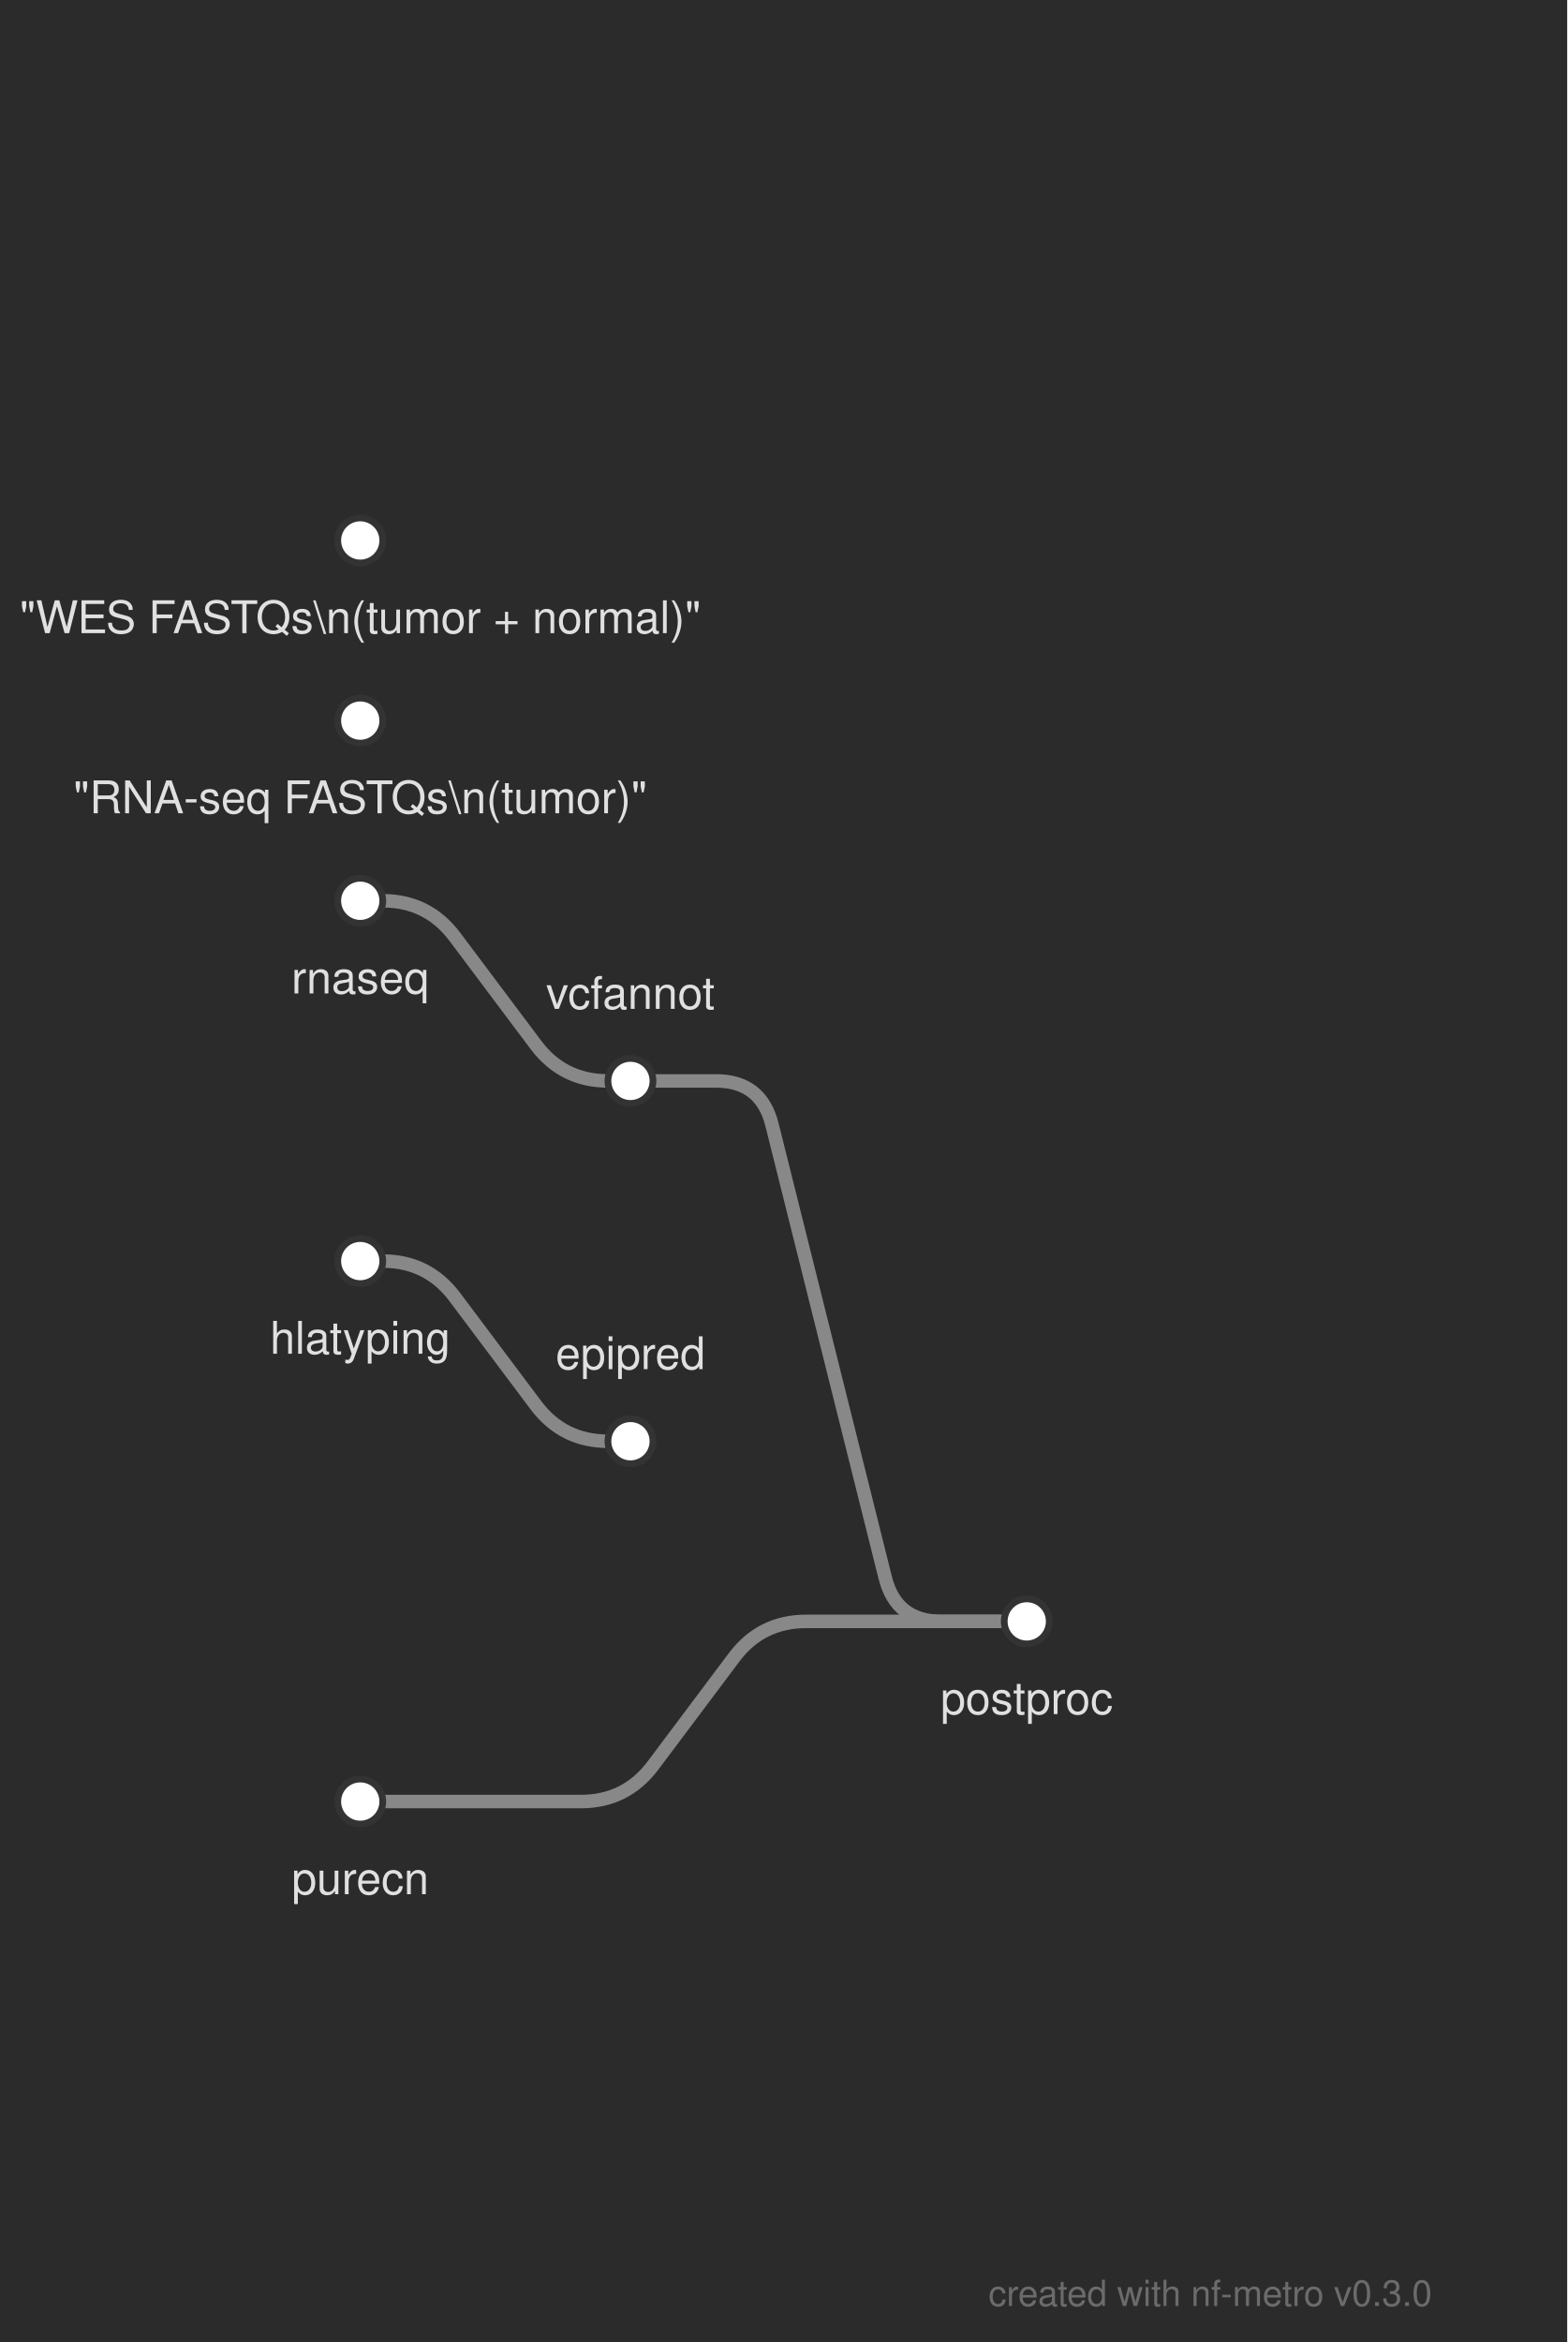
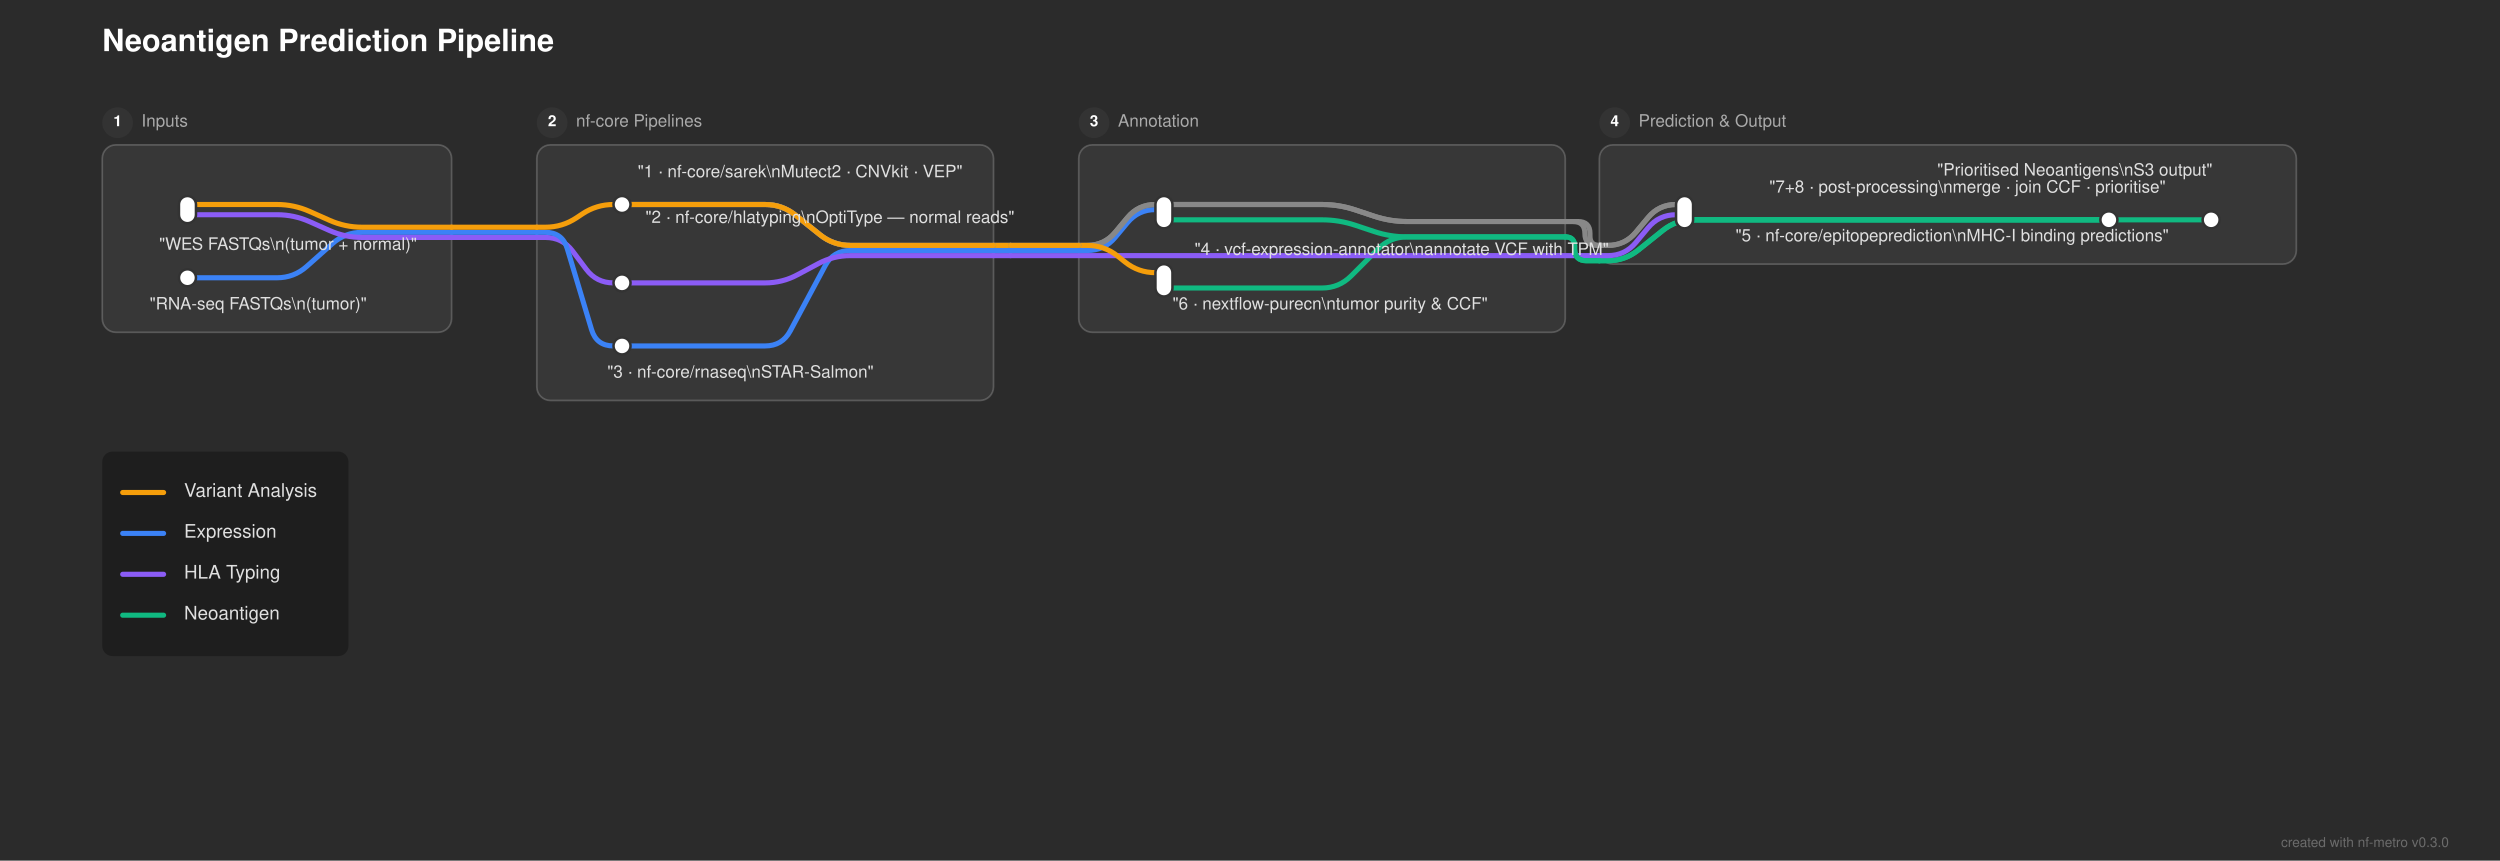
- <svg xmlns="http://www.w3.org/2000/svg" width="348" height="520" viewBox="0 0 348 520">
+ <svg xmlns="http://www.w3.org/2000/svg" width="1467" height="505" viewBox="0 0 1467 505">
  <defs>
</defs>
-   <rect x="0" y="0" width="348" height="520" fill="#2b2b2b" />
-   <path d="M80.0,400.0 L129.0,400.0 Q139.0,400.0,145.0,392.0 L163.0,368.0 Q169.0,360.0,179.0,360.0 L228.0,360.0" stroke="#888888" stroke-width="3.0" fill="none" stroke-linecap="round" stroke-linejoin="round" />
-   <path d="M80.0,280.0 L85.0,280.0 Q95.0,280.0,101.0,288.0 L119.0,312.0 Q125.0,320.0,135.0,320.0 L140.0,320.0" stroke="#888888" stroke-width="3.0" fill="none" stroke-linecap="round" stroke-linejoin="round" />
-   <path d="M140.0,240.0 L159.0,240.0 Q169.0,240.0,171.425,249.701 L196.575,350.299 Q199.0,360.0,209.0,360.0 L228.0,360.0" stroke="#888888" stroke-width="3.0" fill="none" stroke-linecap="round" stroke-linejoin="round" />
-   <path d="M80.0,200.0 L85.0,200.0 Q95.0,200.0,101.0,208.0 L119.0,232.0 Q125.0,240.0,135.0,240.0 L140.0,240.0" stroke="#888888" stroke-width="3.0" fill="none" stroke-linecap="round" stroke-linejoin="round" />
-   <rect x="75.0" y="115.0" width="10.0" height="10.0" rx="5.0" ry="5.0" fill="#ffffff" stroke="#333333" stroke-width="1.5" />
-   <rect x="75.0" y="155.0" width="10.0" height="10.0" rx="5.0" ry="5.0" fill="#ffffff" stroke="#333333" stroke-width="1.5" />
-   <rect x="75.0" y="195.0" width="10.0" height="10.0" rx="5.0" ry="5.0" fill="#ffffff" stroke="#333333" stroke-width="1.5" />
-   <rect x="135.0" y="235.0" width="10.0" height="10.0" rx="5.0" ry="5.0" fill="#ffffff" stroke="#333333" stroke-width="1.5" />
-   <rect x="75.0" y="275.0" width="10.0" height="10.0" rx="5.0" ry="5.0" fill="#ffffff" stroke="#333333" stroke-width="1.5" />
-   <rect x="135.0" y="315.0" width="10.0" height="10.0" rx="5.0" ry="5.0" fill="#ffffff" stroke="#333333" stroke-width="1.5" />
-   <rect x="223.0" y="355.0" width="10.0" height="10.0" rx="5.0" ry="5.0" fill="#ffffff" stroke="#333333" stroke-width="1.5" />
-   <rect x="75.0" y="395.0" width="10.0" height="10.0" rx="5.0" ry="5.0" fill="#ffffff" stroke="#333333" stroke-width="1.5" />
-   <text x="80.0" y="136.0" font-size="10.0" fill="#e0e0e0" font-family="'Helvetica Neue', Helvetica, Arial, sans-serif" text-anchor="middle" dominant-baseline="hanging">"WES FASTQs\n(tumor + normal)"</text>
-   <text x="80.0" y="176.0" font-size="10.0" fill="#e0e0e0" font-family="'Helvetica Neue', Helvetica, Arial, sans-serif" text-anchor="middle" dominant-baseline="hanging">"RNA-seq FASTQs\n(tumor)"</text>
-   <text x="80.0" y="216.0" font-size="10.0" fill="#e0e0e0" font-family="'Helvetica Neue', Helvetica, Arial, sans-serif" text-anchor="middle" dominant-baseline="hanging">rnaseq</text>
-   <text x="80.0" y="296.0" font-size="10.0" fill="#e0e0e0" font-family="'Helvetica Neue', Helvetica, Arial, sans-serif" text-anchor="middle" dominant-baseline="hanging">hlatyping</text>
-   <text x="80.0" y="416.0" font-size="10.0" fill="#e0e0e0" font-family="'Helvetica Neue', Helvetica, Arial, sans-serif" text-anchor="middle" dominant-baseline="hanging">purecn</text>
-   <text x="140.0" y="224.0" font-size="10.0" fill="#e0e0e0" font-family="'Helvetica Neue', Helvetica, Arial, sans-serif" text-anchor="middle" dominant-baseline="auto">vcfannot</text>
-   <text x="140.0" y="304.0" font-size="10.0" fill="#e0e0e0" font-family="'Helvetica Neue', Helvetica, Arial, sans-serif" text-anchor="middle" dominant-baseline="auto">epipred</text>
-   <text x="228.0" y="376.0" font-size="10.0" fill="#e0e0e0" font-family="'Helvetica Neue', Helvetica, Arial, sans-serif" text-anchor="middle" dominant-baseline="hanging">postproc</text>
-   <text x="318.0" y="512" font-size="8" fill="rgba(150, 150, 150, 0.6)" font-family="'Helvetica Neue', Helvetica, Arial, sans-serif" text-anchor="end">created with nf-metro v0.3.0</text>
+   <rect x="0" y="0" width="1467" height="505" fill="#2b2b2b" />
+   <text x="60.0" y="30" font-size="18.0" fill="#ffffff" font-family="'Helvetica Neue', Helvetica, Arial, sans-serif" font-weight="bold">Neoantigen Prediction Pipeline</text>
+   <rect x="60.0" y="85.0" width="205.0" height="110.0" rx="8" ry="8" fill="rgba(255, 255, 255, 0.06)" stroke="rgba(255, 255, 255, 0.2)" stroke-width="1.0" />
+   <circle cx="69.0" cy="72.0" r="9" fill="#333333" />
+   <text x="69.0" y="72.0" font-size="9" fill="#ffffff" font-family="'Helvetica Neue', Helvetica, Arial, sans-serif" font-weight="bold" text-anchor="middle" dominant-baseline="central">1</text>
+   <text x="83.0" y="72.0" font-size="10.0" fill="#aaaaaa" font-family="'Helvetica Neue', Helvetica, Arial, sans-serif" dominant-baseline="central">Inputs</text>
+   <rect x="315.0" y="85.0" width="268.0" height="150.0" rx="8" ry="8" fill="rgba(255, 255, 255, 0.06)" stroke="rgba(255, 255, 255, 0.2)" stroke-width="1.0" />
+   <circle cx="324.0" cy="72.0" r="9" fill="#333333" />
+   <text x="324.0" y="72.0" font-size="9" fill="#ffffff" font-family="'Helvetica Neue', Helvetica, Arial, sans-serif" font-weight="bold" text-anchor="middle" dominant-baseline="central">2</text>
+   <text x="338.0" y="72.0" font-size="10.0" fill="#aaaaaa" font-family="'Helvetica Neue', Helvetica, Arial, sans-serif" dominant-baseline="central">nf-core Pipelines</text>
+   <rect x="633.0" y="85.0" width="285.5" height="110.0" rx="8" ry="8" fill="rgba(255, 255, 255, 0.06)" stroke="rgba(255, 255, 255, 0.2)" stroke-width="1.0" />
+   <circle cx="642.0" cy="72.0" r="9" fill="#333333" />
+   <text x="642.0" y="72.0" font-size="9" fill="#ffffff" font-family="'Helvetica Neue', Helvetica, Arial, sans-serif" font-weight="bold" text-anchor="middle" dominant-baseline="central">3</text>
+   <text x="656.0" y="72.0" font-size="10.0" fill="#aaaaaa" font-family="'Helvetica Neue', Helvetica, Arial, sans-serif" dominant-baseline="central">Annotation</text>
+   <rect x="938.5" y="85.0" width="409.0" height="70.0" rx="8" ry="8" fill="rgba(255, 255, 255, 0.06)" stroke="rgba(255, 255, 255, 0.2)" stroke-width="1.0" />
+   <circle cx="947.5" cy="72.0" r="9" fill="#333333" />
+   <text x="947.5" y="72.0" font-size="9" fill="#ffffff" font-family="'Helvetica Neue', Helvetica, Arial, sans-serif" font-weight="bold" text-anchor="middle" dominant-baseline="central">4</text>
+   <text x="961.5" y="72.0" font-size="10.0" fill="#aaaaaa" font-family="'Helvetica Neue', Helvetica, Arial, sans-serif" dominant-baseline="central">Prediction &amp; Output</text>
+   <path d="M365.0,203.0 L449.0,203.0 Q459.0,203.0,463.722,194.185 L484.278,155.815 Q489.0,147.0,499.0,147.0 L583.0,147.0" stroke="#3B82F6" stroke-width="3.0" fill="none" stroke-linecap="round" stroke-linejoin="round" />
+   <path d="M683.0,169.0 L775.75,169.0 Q785.75,169.0,792.821,161.929 L808.679,146.071 Q815.75,139.0,825.75,139.0 L918.5,139.0" stroke="#10B981" stroke-width="3.0" fill="none" stroke-linecap="round" stroke-linejoin="round" />
+   <path d="M365.0,166.0 L449.0,166.0 Q459.0,166.0,467.824,161.294 L480.176,154.706 Q489.0,150.0,499.0,150.0 L583.0,150.0" stroke="#8B5CF6" stroke-width="3.0" fill="none" stroke-linecap="round" stroke-linejoin="round" />
+   <path d="M110.0,163.0 L162.5,163.0 Q172.5,163.0,179.974,156.356 L195.026,142.977 Q202.5,136.333,212.5,136.333 L265.0,136.333" stroke="#3B82F6" stroke-width="3.0" fill="none" stroke-linecap="round" stroke-linejoin="round" />
+   <path d="M938.5,153.0 L943.5,153.0 Q953.5,153.0,961.309,146.753 L975.691,135.247 Q983.5,129.0,993.5,129.0 L1237.5,129.0" stroke="#10B981" stroke-width="3.0" fill="none" stroke-linecap="round" stroke-linejoin="round" />
+   <path d="M938.5,153.0 L943.5,153.0 Q953.5,153.0,961.309,146.753 L975.691,135.247 Q983.5,129.0,993.5,129.0 L1237.5,129.0" stroke="#10B981" stroke-width="3.0" fill="none" stroke-linecap="round" stroke-linejoin="round" />
+   <path d="M938.5,150.0 L943.5,150.0 Q953.5,150.0,959.902,142.318 L967.098,133.682 Q973.5,126.0,983.5,126.0 L988.5,126.0" stroke="#8B5CF6" stroke-width="3.0" fill="none" stroke-linecap="round" stroke-linejoin="round" />
+   <path d="M583.0,150.0 L593.0,150.0" stroke="#8B5CF6" stroke-width="3.0" stroke-linecap="round" />
+   <path d="M593.0,150.0 L938.5,150.0" stroke="#8B5CF6" stroke-width="3.0" stroke-linecap="round" />
+   <path d="M633.0,147.0 L638.0,147.0 Q648.0,147.0,654.402,139.318 L661.598,130.682 Q668.0,123.0,678.0,123.0 L683.0,123.0" stroke="#3B82F6" stroke-width="3.0" fill="none" stroke-linecap="round" stroke-linejoin="round" />
+   <path d="M583.0,147.0 L593.0,147.0" stroke="#3B82F6" stroke-width="3.0" stroke-linecap="round" />
+   <path d="M593.0,147.0 L633.0,147.0" stroke="#3B82F6" stroke-width="3.0" stroke-linecap="round" />
+   <path d="M633.0,144.0 L638.0,144.0 Q648.0,144.0,654.402,136.318 L661.598,127.682 Q668.0,120.0,678.0,120.0 L683.0,120.0" stroke="#888888" stroke-width="3.0" fill="none" stroke-linecap="round" stroke-linejoin="round" />
+   <path d="M633.0,144.0 L638.0,144.0 Q648.0,144.0,654.402,136.318 L661.598,127.682 Q668.0,120.0,678.0,120.0 L683.0,120.0" stroke="#888888" stroke-width="3.0" fill="none" stroke-linecap="round" stroke-linejoin="round" />
+   <path d="M633.0,144.0 L638.0,144.0 Q648.0,144.0,655.809,150.247 L660.191,153.753 Q668.0,160.0,678.0,160.0 L683.0,160.0" stroke="#F59E0B" stroke-width="3.0" fill="none" stroke-linecap="round" stroke-linejoin="round" />
+   <path d="M938.5,144.0 L943.5,144.0 Q953.5,144.0,959.902,136.318 L967.098,127.682 Q973.5,120.0,983.5,120.0 L988.5,120.0" stroke="#888888" stroke-width="3.0" fill="none" stroke-linecap="round" stroke-linejoin="round" />
+   <path d="M938.5,144.0 L943.5,144.0 Q953.5,144.0,959.902,136.318 L967.098,127.682 Q973.5,120.0,983.5,120.0 L988.5,120.0" stroke="#888888" stroke-width="3.0" fill="none" stroke-linecap="round" stroke-linejoin="round" />
+   <path d="M583.0,144.0 L593.0,144.0" stroke="#888888" stroke-width="3.0" stroke-linecap="round" />
+   <path d="M583.0,144.0 L593.0,144.0" stroke="#888888" stroke-width="3.0" stroke-linecap="round" />
+   <path d="M583.0,144.0 L593.0,144.0" stroke="#F59E0B" stroke-width="3.0" stroke-linecap="round" />
+   <path d="M593.0,144.0 L633.0,144.0" stroke="#888888" stroke-width="3.0" stroke-linecap="round" />
+   <path d="M593.0,144.0 L633.0,144.0" stroke="#888888" stroke-width="3.0" stroke-linecap="round" />
+   <path d="M593.0,144.0 L633.0,144.0" stroke="#F59E0B" stroke-width="3.0" stroke-linecap="round" />
+   <path d="M315.0,139.333 L320.0,139.333 Q330.0,139.333,336.0,147.333 L344.0,158.0 Q350.0,166.0,360.0,166.0 L365.0,166.0" stroke="#8B5CF6" stroke-width="3.0" fill="none" stroke-linecap="round" stroke-linejoin="round" />
+   <path d="M265.0,139.333 L315.0,139.333" stroke="#8B5CF6" stroke-width="3.0" stroke-linecap="round" />
+   <path d="M918.5,139.0 L918.5,139.0 Q924.0,139.0,924.0,144.5 L924.0,146.0 Q924.0,153.0,931.0,153.0 L938.5,153.0" stroke="#10B981" stroke-width="3.0" fill="none" stroke-linecap="round" stroke-linejoin="round" />
+   <path d="M918.5,139.0 L918.5,139.0 Q924.0,139.0,924.0,144.5 L924.0,146.0 Q924.0,153.0,931.0,153.0 L938.5,153.0" stroke="#10B981" stroke-width="3.0" fill="none" stroke-linecap="round" stroke-linejoin="round" />
+   <path d="M315.0,136.333 L320.0,136.333 Q330.0,136.333,332.873,145.912 L347.127,193.422 Q350.0,203.0,360.0,203.0 L365.0,203.0" stroke="#3B82F6" stroke-width="3.0" fill="none" stroke-linecap="round" stroke-linejoin="round" />
+   <path d="M265.0,136.333 L315.0,136.333" stroke="#3B82F6" stroke-width="3.0" stroke-linecap="round" />
+   <path d="M315.0,133.333 L320.0,133.333 Q330.0,133.333,338.321,127.786 L341.679,125.547 Q350.0,120.0,360.0,120.0 L365.0,120.0" stroke="#F59E0B" stroke-width="3.0" fill="none" stroke-linecap="round" stroke-linejoin="round" />
+   <path d="M265.0,133.333 L315.0,133.333" stroke="#F59E0B" stroke-width="3.0" stroke-linecap="round" />
+   <path d="M918.5,130.0 L926.0,130.0 Q933.0,130.0,933.0,137.0 L933.0,138.5 Q933.0,144.0,938.5,144.0 L938.5,144.0" stroke="#888888" stroke-width="3.0" fill="none" stroke-linecap="round" stroke-linejoin="round" />
+   <path d="M918.5,130.0 L923.0,130.0 Q930.0,130.0,930.0,137.0 L930.0,137.0 Q930.0,144.0,937.0,144.0 L938.5,144.0" stroke="#888888" stroke-width="3.0" fill="none" stroke-linecap="round" stroke-linejoin="round" />
+   <path d="M988.5,129.0 L1237.5,129.0" stroke="#10B981" stroke-width="3.0" stroke-linecap="round" />
+   <path d="M1237.5,129.0 L1297.5,129.0" stroke="#10B981" stroke-width="3.0" stroke-linecap="round" />
+   <path d="M683.0,129.0 L775.75,129.0 Q785.75,129.0,795.237,132.162 L806.263,135.838 Q815.75,139.0,825.75,139.0 L918.5,139.0" stroke="#10B981" stroke-width="3.0" fill="none" stroke-linecap="round" stroke-linejoin="round" />
+   <path d="M110.0,126.0 L162.5,126.0 Q172.5,126.0,181.638,130.061 L193.362,135.272 Q202.5,139.333,212.5,139.333 L265.0,139.333" stroke="#8B5CF6" stroke-width="3.0" fill="none" stroke-linecap="round" stroke-linejoin="round" />
+   <path d="M110.0,120.0 L162.5,120.0 Q172.5,120.0,181.638,124.061 L193.362,129.272 Q202.5,133.333,212.5,133.333 L265.0,133.333" stroke="#F59E0B" stroke-width="3.0" fill="none" stroke-linecap="round" stroke-linejoin="round" />
+   <path d="M365.0,120.0 L449.0,120.0 Q459.0,120.0,466.809,126.247 L481.191,137.753 Q489.0,144.0,499.0,144.0 L583.0,144.0" stroke="#888888" stroke-width="3.0" fill="none" stroke-linecap="round" stroke-linejoin="round" />
+   <path d="M365.0,120.0 L449.0,120.0 Q459.0,120.0,466.809,126.247 L481.191,137.753 Q489.0,144.0,499.0,144.0 L583.0,144.0" stroke="#888888" stroke-width="3.0" fill="none" stroke-linecap="round" stroke-linejoin="round" />
+   <path d="M365.0,120.0 L449.0,120.0 Q459.0,120.0,466.809,126.247 L481.191,137.753 Q489.0,144.0,499.0,144.0 L583.0,144.0" stroke="#F59E0B" stroke-width="3.0" fill="none" stroke-linecap="round" stroke-linejoin="round" />
+   <path d="M683.0,120.0 L775.75,120.0 Q785.75,120.0,795.237,123.162 L806.263,126.838 Q815.75,130.0,825.75,130.0 L918.5,130.0" stroke="#888888" stroke-width="3.0" fill="none" stroke-linecap="round" stroke-linejoin="round" />
+   <path d="M683.0,120.0 L775.75,120.0 Q785.75,120.0,795.237,123.162 L806.263,126.838 Q815.75,130.0,825.75,130.0 L918.5,130.0" stroke="#888888" stroke-width="3.0" fill="none" stroke-linecap="round" stroke-linejoin="round" />
+   <rect x="105.0" y="115.0" width="10.0" height="16.0" rx="5.0" ry="5.0" fill="#ffffff" stroke="#333333" stroke-width="1.5" />
+   <rect x="105.0" y="158.0" width="10.0" height="10.0" rx="5.0" ry="5.0" fill="#ffffff" stroke="#333333" stroke-width="1.5" />
+   <rect x="360.0" y="115.0" width="10.0" height="10.0" rx="5.0" ry="5.0" fill="#ffffff" stroke="#333333" stroke-width="1.5" />
+   <rect x="360.0" y="161.0" width="10.0" height="10.0" rx="5.0" ry="5.0" fill="#ffffff" stroke="#333333" stroke-width="1.5" />
+   <rect x="360.0" y="198.0" width="10.0" height="10.0" rx="5.0" ry="5.0" fill="#ffffff" stroke="#333333" stroke-width="1.5" />
+   <rect x="678.0" y="115.0" width="10.0" height="19.0" rx="5.0" ry="5.0" fill="#ffffff" stroke="#333333" stroke-width="1.5" />
+   <rect x="678.0" y="155.0" width="10.0" height="19.0" rx="5.0" ry="5.0" fill="#ffffff" stroke="#333333" stroke-width="1.5" />
+   <rect x="983.5" y="115.0" width="10.0" height="19.0" rx="5.0" ry="5.0" fill="#ffffff" stroke="#333333" stroke-width="1.5" />
+   <rect x="1232.5" y="124.0" width="10.0" height="10.0" rx="5.0" ry="5.0" fill="#ffffff" stroke="#333333" stroke-width="1.5" />
+   <rect x="1292.5" y="124.0" width="10.0" height="10.0" rx="5.0" ry="5.0" fill="#ffffff" stroke="#333333" stroke-width="1.5" />
+   <text x="1145.5" y="137.0" font-size="10.0" fill="#e0e0e0" font-family="'Helvetica Neue', Helvetica, Arial, sans-serif" text-anchor="middle" dominant-baseline="hanging">"5 · nf-core/epitopeprediction\nMHC-I binding predictions"</text>
+   <text x="169.0" y="142.0" font-size="10.0" fill="#e0e0e0" font-family="'Helvetica Neue', Helvetica, Arial, sans-serif" text-anchor="middle" dominant-baseline="hanging">"WES FASTQs\n(tumor + normal)"</text>
+   <text x="469.5" y="104.0" font-size="10.0" fill="#e0e0e0" font-family="'Helvetica Neue', Helvetica, Arial, sans-serif" text-anchor="middle" dominant-baseline="auto">"1 · nf-core/sarek\nMutect2 · CNVkit · VEP"</text>
+   <text x="822.5" y="145.0" font-size="10.0" fill="#e0e0e0" font-family="'Helvetica Neue', Helvetica, Arial, sans-serif" text-anchor="middle" dominant-baseline="hanging">"4 · vcf-expression-annotator\nannotate VCF with TPM"</text>
+   <text x="151.5" y="177.0" font-size="10.0" fill="#e0e0e0" font-family="'Helvetica Neue', Helvetica, Arial, sans-serif" text-anchor="middle" dominant-baseline="hanging">"RNA-seq FASTQs\n(tumor)"</text>
+   <text x="487.0" y="130.8" font-size="10.0" fill="#e0e0e0" font-family="'Helvetica Neue', Helvetica, Arial, sans-serif" text-anchor="middle" dominant-baseline="auto">"2 · nf-core/hlatyping\nOptiType — normal reads"</text>
+   <text x="780.5" y="177.0" font-size="10.0" fill="#e0e0e0" font-family="'Helvetica Neue', Helvetica, Arial, sans-serif" text-anchor="middle" dominant-baseline="hanging">"6 · nextflow-purecn\ntumor purity &amp; CCF"</text>
+   <text x="434.5" y="217.0" font-size="10.0" fill="#e0e0e0" font-family="'Helvetica Neue', Helvetica, Arial, sans-serif" text-anchor="middle" dominant-baseline="hanging">"3 · nf-core/rnaseq\nSTAR-Salmon"</text>
+   <text x="1154.5" y="113.0" font-size="10.0" fill="#e0e0e0" font-family="'Helvetica Neue', Helvetica, Arial, sans-serif" text-anchor="middle" dominant-baseline="auto">"7+8 · post-processing\nmerge · join CCF · prioritise"</text>
+   <text x="1217.5" y="103.0" font-size="10.0" fill="#e0e0e0" font-family="'Helvetica Neue', Helvetica, Arial, sans-serif" text-anchor="middle" dominant-baseline="auto">"Prioritised Neoantigens\nS3 output"</text>
+   <rect x="60.0" y="265.0" width="144.48" height="120.0" rx="6" ry="6" fill="rgba(0, 0, 0, 0.3)" />
+   <path d="M72.0,289.0 L96.0,289.0" stroke="#F59E0B" stroke-width="3.0" stroke-linecap="round" />
+   <text x="108.0" y="289.0" font-size="11.0" fill="#e0e0e0" font-family="'Helvetica Neue', Helvetica, Arial, sans-serif" dominant-baseline="central">Variant Analysis</text>
+   <path d="M72.0,313.0 L96.0,313.0" stroke="#3B82F6" stroke-width="3.0" stroke-linecap="round" />
+   <text x="108.0" y="313.0" font-size="11.0" fill="#e0e0e0" font-family="'Helvetica Neue', Helvetica, Arial, sans-serif" dominant-baseline="central">Expression</text>
+   <path d="M72.0,337.0 L96.0,337.0" stroke="#8B5CF6" stroke-width="3.0" stroke-linecap="round" />
+   <text x="108.0" y="337.0" font-size="11.0" fill="#e0e0e0" font-family="'Helvetica Neue', Helvetica, Arial, sans-serif" dominant-baseline="central">HLA Typing</text>
+   <path d="M72.0,361.0 L96.0,361.0" stroke="#10B981" stroke-width="3.0" stroke-linecap="round" />
+   <text x="108.0" y="361.0" font-size="11.0" fill="#e0e0e0" font-family="'Helvetica Neue', Helvetica, Arial, sans-serif" dominant-baseline="central">Neoantigen</text>
+   <text x="1437.0" y="497" font-size="8" fill="rgba(150, 150, 150, 0.6)" font-family="'Helvetica Neue', Helvetica, Arial, sans-serif" text-anchor="end">created with nf-metro v0.3.0</text>
</svg>
